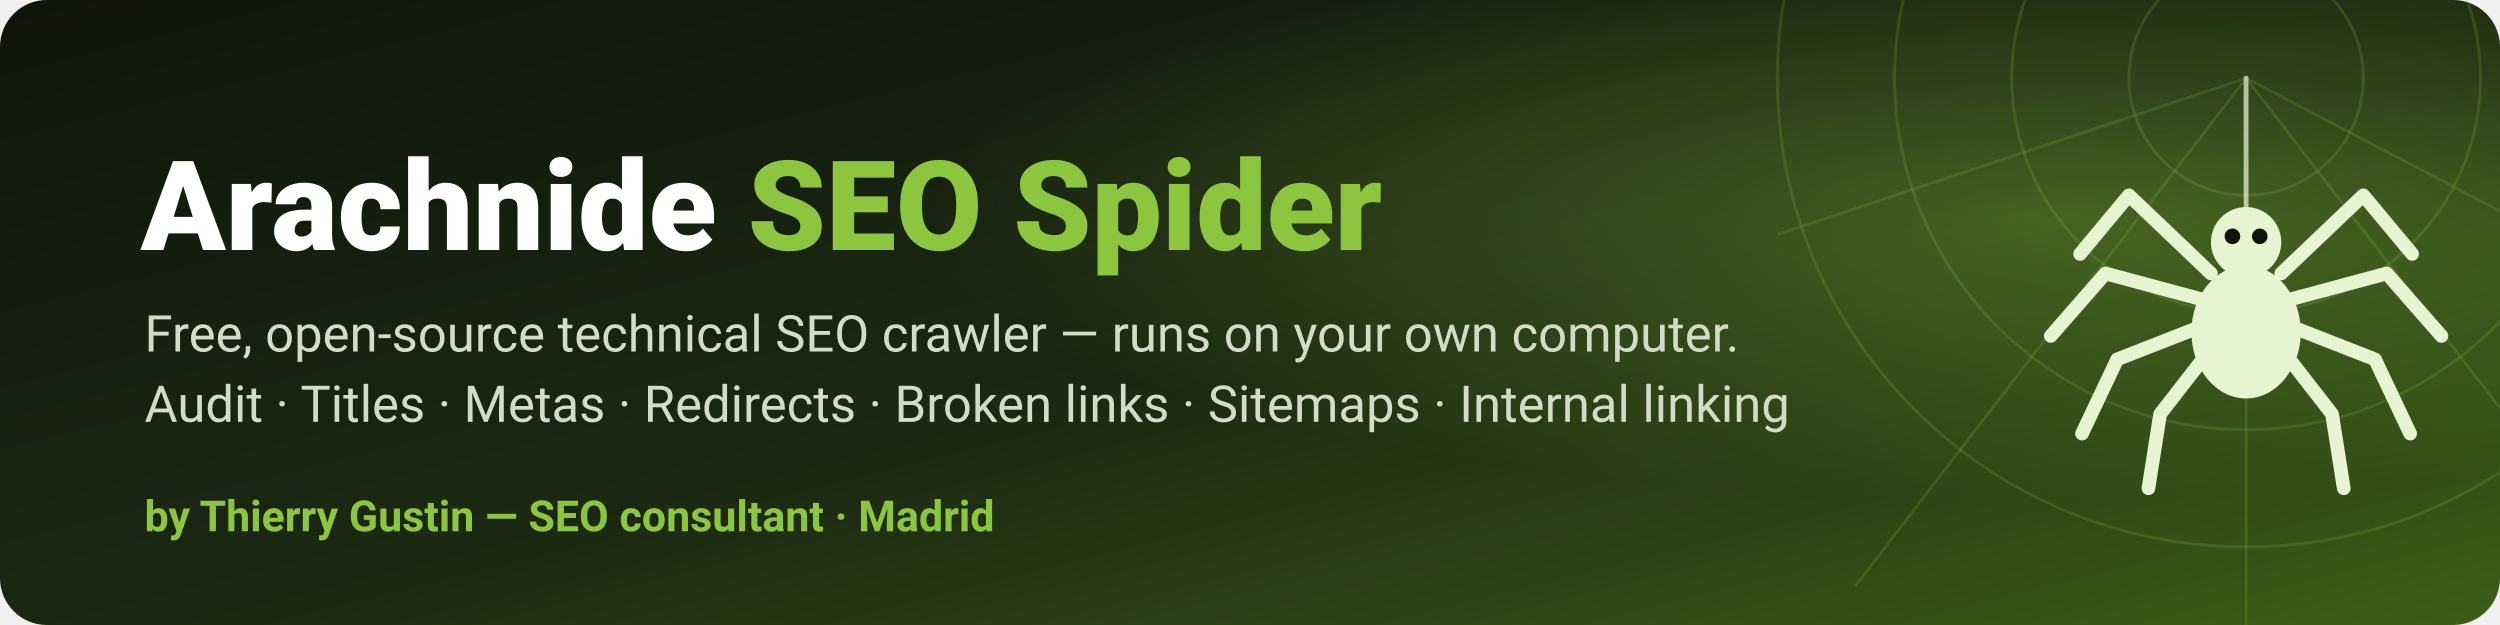
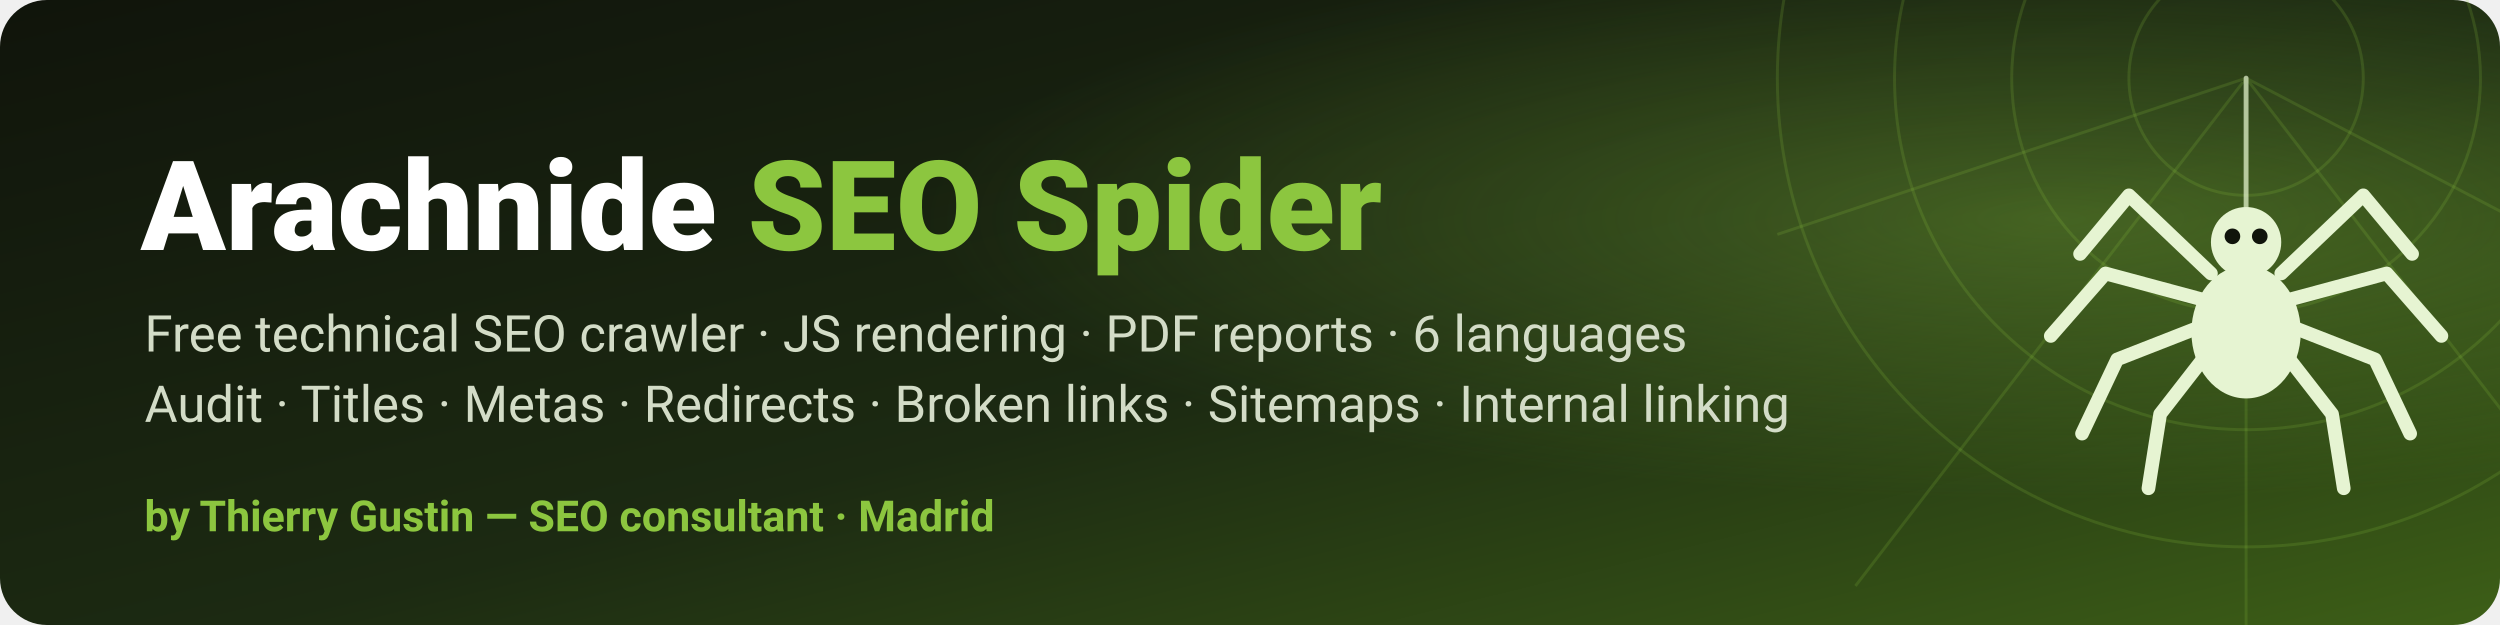
<svg xmlns="http://www.w3.org/2000/svg" width="1280" height="320" viewBox="0 0 1280 320">
  <defs>
    <linearGradient id="bg" x1="0" y1="0" x2="1" y2="1">
      <stop offset="0" stop-color="#10140b" />
      <stop offset=".55" stop-color="#1c2a12" />
      <stop offset="1" stop-color="#3d5f17" />
    </linearGradient>
    <radialGradient id="glow" cx=".82" cy=".35" r=".45">
      <stop offset="0" stop-color="#8cc63f" stop-opacity=".35" />
      <stop offset="1" stop-color="#8cc63f" stop-opacity="0" />
    </radialGradient>
  </defs>
  <rect width="1280" height="320" rx="24" fill="url(#bg)" />
  <rect width="1280" height="320" rx="24" fill="url(#glow)" />
  <g stroke="#8cc63f" stroke-opacity=".18" fill="none" stroke-width="1.5">
    <circle cx="1150" cy="40" r="60" />
    <circle cx="1150" cy="40" r="120" />
    <circle cx="1150" cy="40" r="180" />
    <circle cx="1150" cy="40" r="240" />
    <path d="M1150 40 L1150 320 M1150 40 L950 300 M1150 40 L1350 300 M1150 40 L910 120 M1150 40 L1360 150" />
  </g>
  <g transform="translate(1150 150)" stroke="#e6f4d2" stroke-width="7" stroke-linecap="round" stroke-linejoin="round" fill="none">
    <line x1="0" y1="-110" x2="0" y2="-40" stroke-width="2.5" stroke-opacity=".7" />
    <path d="M-18 -10 L-60 -50 L-85 -20" />
    <path d="M-20 4 L-72 -10 L-100 22" />
    <path d="M-20 16 L-66 34 L-84 72" />
    <path d="M-16 26 L-44 62 L-50 100" />
    <path d="M18 -10 L60 -50 L85 -20" />
    <path d="M20 4 L72 -10 L100 22" />
    <path d="M20 16 L66 34 L84 72" />
    <path d="M16 26 L44 62 L50 100" />
  </g>
  <g transform="translate(1150 150)" fill="#e6f4d2">
    <ellipse cx="0" cy="20" rx="28" ry="34" />
    <circle cx="0" cy="-26" r="18" />
  </g>
  <g transform="translate(1150 150)" fill="#10140b">
    <circle cx="-7" cy="-29" r="4" />
    <circle cx="7" cy="-29" r="4" />
  </g>
  <g font-family="-apple-system, 'Segoe UI', Roboto, Helvetica, Arial, sans-serif">
    <text x="72" y="128" fill="#ffffff" font-size="64" font-weight="800">Arachnide <tspan fill="#8cc63f">SEO Spider</tspan>
    </text>
-     <text x="74" y="180" fill="#d3dcc7" font-size="26">Free, open-source technical SEO crawler — runs on your own computer.</text>
+     <text x="74" y="180" fill="#d3dcc7" font-size="26">Free technical SEO crawler · JS rendering · PDF reports · 6 languages</text>
    <text x="74" y="216" fill="#d3dcc7" font-size="26">Audit · Titles · Metas · Redirects · Broken links · Sitemaps · Internal linking</text>
    <text x="74" y="272" fill="#8cc63f" font-size="22" font-weight="600">by Thierry Gustin — SEO consultant · Madrid</text>
  </g>
</svg>
